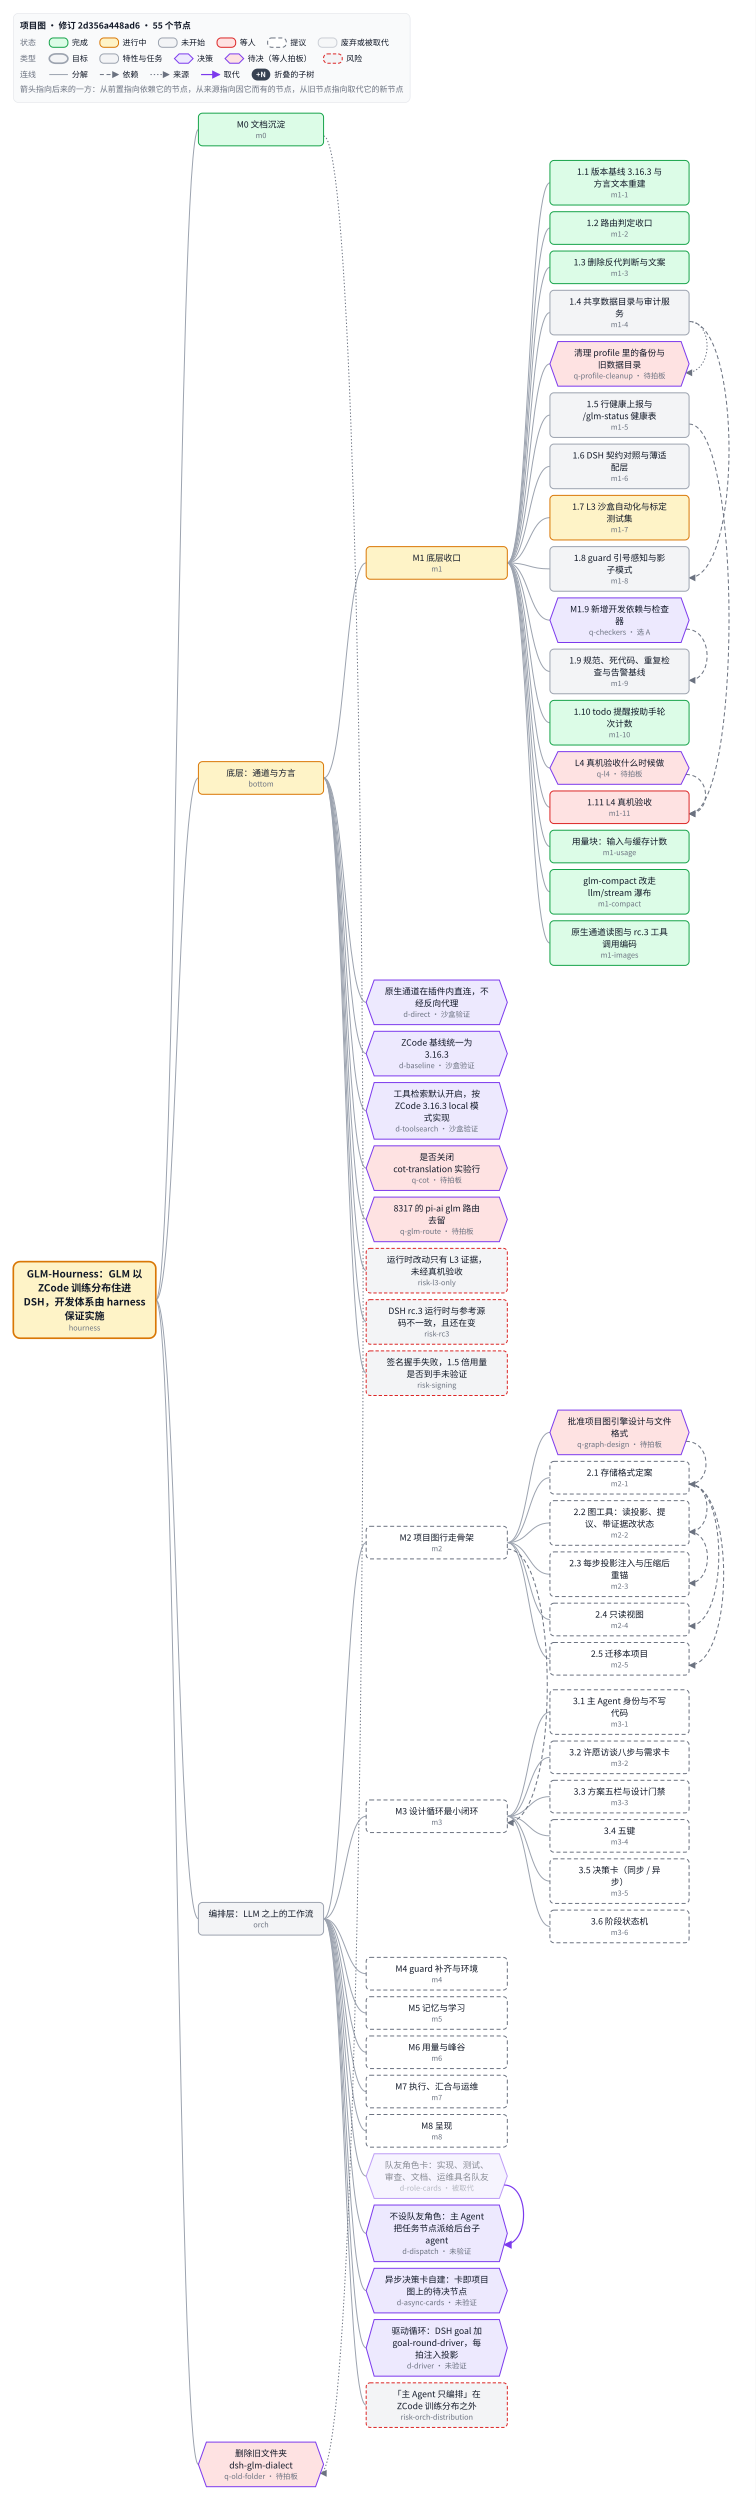
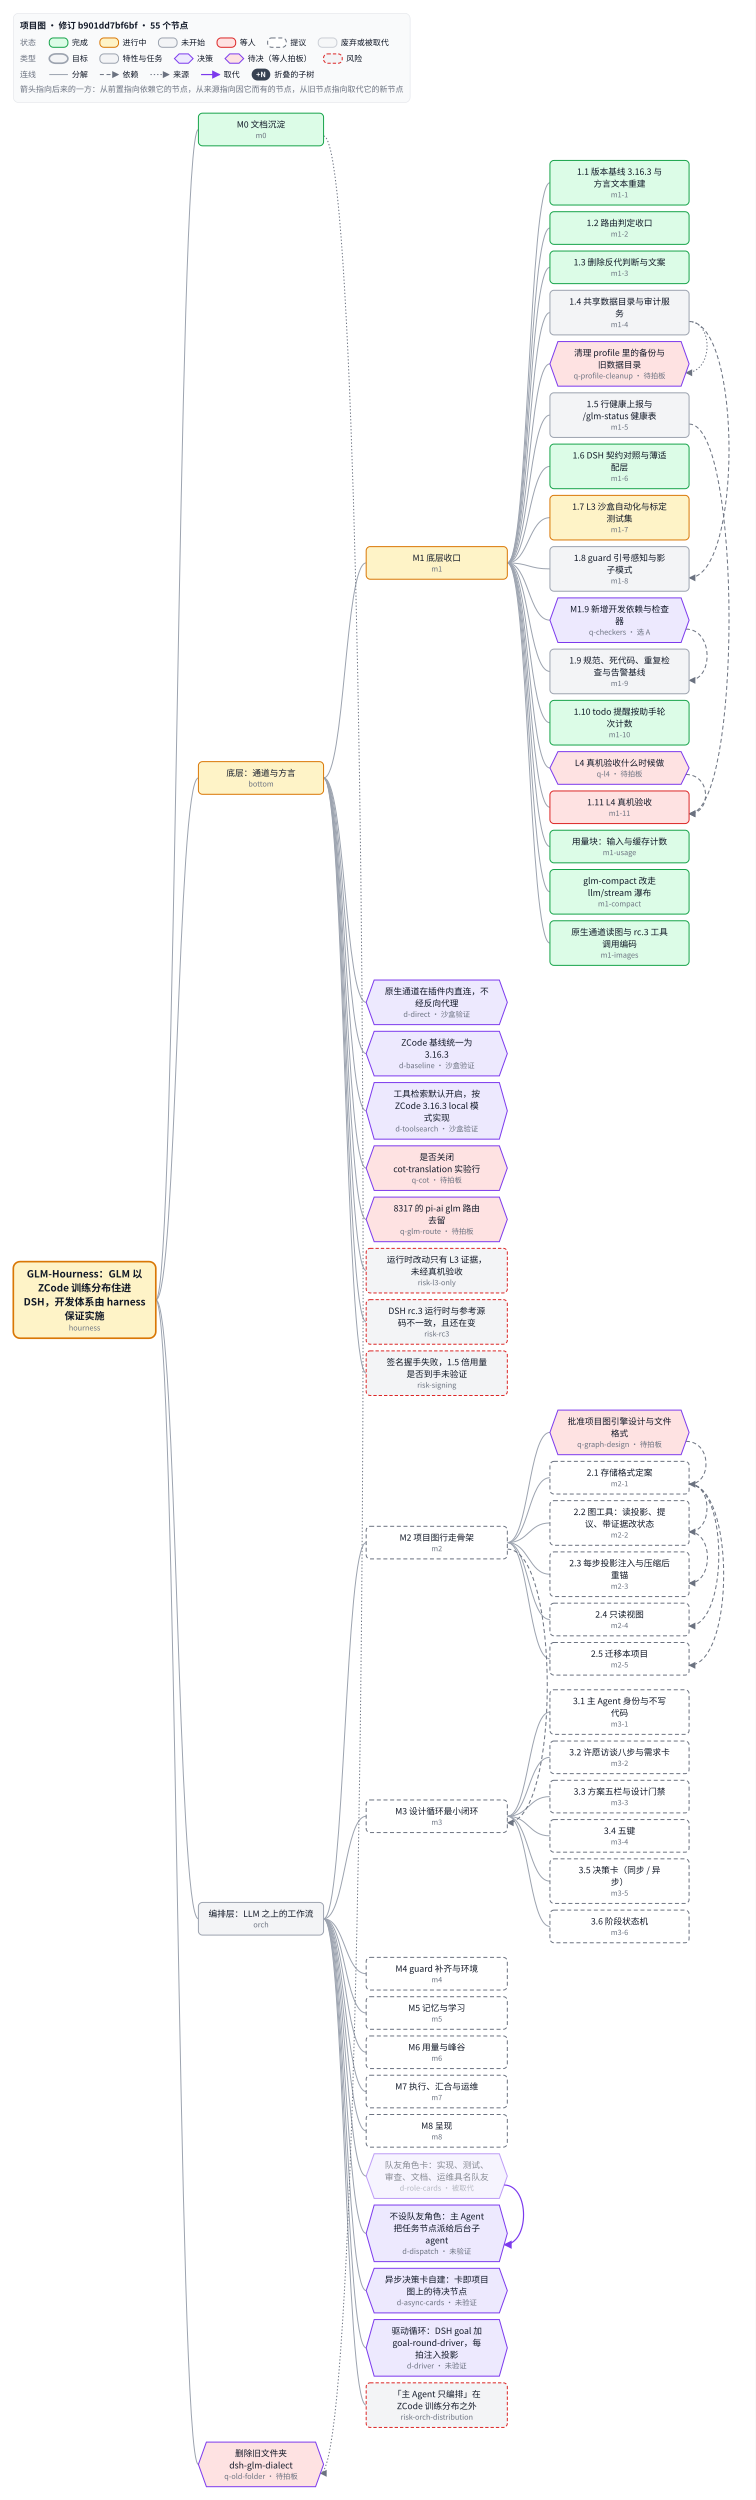
- <svg xmlns="http://www.w3.org/2000/svg" width="1135" height="3755" viewBox="0 0 1135 3755" font-family="system-ui, 'Segoe UI', 'PingFang SC', 'Microsoft YaHei', 'Noto Sans CJK SC', sans-serif" data-revision="2d356a448ad6">
+ <svg xmlns="http://www.w3.org/2000/svg" width="1135" height="3755" viewBox="0 0 1135 3755" font-family="system-ui, 'Segoe UI', 'PingFang SC', 'Microsoft YaHei', 'Noto Sans CJK SC', sans-serif" data-revision="b901dd7bf6bf">
  <defs>
    <marker id="graph-arrow" viewBox="0 0 10 10" refX="9" refY="5" markerWidth="7" markerHeight="7" orient="auto">
      <path d="M0 0L10 5L0 10z" fill="#6b7280" />
    </marker>
    <marker id="graph-arrow-purple" viewBox="0 0 10 10" refX="9" refY="5" markerWidth="7" markerHeight="7" orient="auto">
      <path d="M0 0L10 5L0 10z" fill="#7c3aed" />
    </marker>
  </defs>
  <rect width="1135" height="3755" fill="#ffffff" />
  <g data-legend="true" transform="translate(20 20)">
    <rect width="596" height="134" rx="8" fill="#f9fafb" stroke="#e5e7eb" />
-     <text x="10" y="23" font-size="13" font-weight="600" fill="#111827">项目图 · 修订 2d356a448ad6 · 55 个节点</text>
+     <text x="10" y="23" font-size="13" font-weight="600" fill="#111827">项目图 · 修订 b901dd7bf6bf · 55 个节点</text>
    <text x="10" y="48.2" font-size="12" fill="#6b7280">状态</text>
    <rect x="54" y="37" width="28" height="14" rx="6" fill="#dcfce7" stroke="#16a34a" stroke-width="1.5" />
    <text x="88" y="48.2" font-size="12" fill="#111827">完成</text>
    <rect x="130" y="37" width="28" height="14" rx="6" fill="#fef3c7" stroke="#d97706" stroke-width="1.5" />
    <text x="164" y="48.2" font-size="12" fill="#111827">进行中</text>
    <rect x="218" y="37" width="28" height="14" rx="6" fill="#f3f4f6" stroke="#9ca3af" stroke-width="1.5" />
    <text x="252" y="48.2" font-size="12" fill="#111827">未开始</text>
    <rect x="306" y="37" width="28" height="14" rx="6" fill="#fee2e2" stroke="#dc2626" stroke-width="1.5" />
    <text x="340" y="48.2" font-size="12" fill="#111827">等人</text>
    <rect x="382" y="37" width="28" height="14" rx="6" fill="#ffffff" stroke="#6b7280" stroke-width="1.5" stroke-dasharray="6 4" />
    <text x="416" y="48.2" font-size="12" fill="#111827">提议</text>
    <g opacity="0.5">
      <rect x="458" y="37" width="28" height="14" rx="6" fill="#f3f4f6" stroke="#9ca3af" stroke-width="1.5" />
    </g>
    <text x="492" y="48.2" font-size="12" fill="#111827">废弃或被取代</text>
    <text x="10" y="72.2" font-size="12" fill="#6b7280">类型</text>
    <rect x="54" y="61" width="28" height="14" rx="10" fill="#f3f4f6" stroke="#9ca3af" stroke-width="2.5" />
    <text x="88" y="72.2" font-size="12" fill="#111827">目标</text>
    <rect x="130" y="61" width="28" height="14" rx="6" fill="#f3f4f6" stroke="#9ca3af" stroke-width="1.5" />
    <text x="164" y="72.2" font-size="12" fill="#111827">特性与任务</text>
    <polygon points="249,61 263,61 270,68 263,75 249,75 242,68" fill="#ede9fe" stroke="#7c3aed" stroke-width="1.5" />
    <text x="276" y="72.2" font-size="12" fill="#111827">决策</text>
    <polygon points="325,61 339,61 346,68 339,75 325,75 318,68" fill="#fee2e2" stroke="#7c3aed" stroke-width="1.5" />
    <text x="352" y="72.2" font-size="12" fill="#111827">待决（等人拍板）</text>
    <rect x="466" y="61" width="28" height="14" rx="6" fill="#f3f4f6" stroke="#dc2626" stroke-width="1.5" stroke-dasharray="5 3" />
    <text x="500" y="72.2" font-size="12" fill="#111827">风险</text>
    <text x="10" y="96.2" font-size="12" fill="#6b7280">连线</text>
    <path d="M54 92L82 92" fill="none" stroke="#9ca3af" stroke-width="1.5" />
    <text x="88" y="96.2" font-size="12" fill="#111827">分解</text>
    <path d="M130 92L158 92" fill="none" stroke="#6b7280" stroke-width="1.5" stroke-dasharray="6 4" marker-end="url(#graph-arrow)" />
    <text x="164" y="96.2" font-size="12" fill="#111827">依赖</text>
    <path d="M206 92L234 92" fill="none" stroke="#6b7280" stroke-width="1.5" stroke-dasharray="2 3" marker-end="url(#graph-arrow)" />
    <text x="240" y="96.2" font-size="12" fill="#111827">来源</text>
    <path d="M282 92L310 92" fill="none" stroke="#7c3aed" stroke-width="1.8" marker-end="url(#graph-arrow-purple)" />
    <text x="316" y="96.2" font-size="12" fill="#111827">取代</text>
    <rect x="358" y="83" width="28" height="18" rx="9" fill="#374151" />
    <text x="372" y="95.9" text-anchor="middle" font-size="11" font-weight="600" fill="#ffffff">+N</text>
    <text x="392" y="96.2" font-size="12" fill="#111827">折叠的子树</text>
    <text x="10" y="118.2" font-size="12" fill="#6b7280">箭头指向后来的一方：从前置指向依赖它的节点，从来源指向因它而有的节点，从旧节点指向取代它的新节点</text>
  </g>
  <g data-graph="true" transform="translate(20 170)">
    <path data-edge="parent" data-node="m0" data-to="hourness" d="M214 1782.5C246 1782.5 246 24.5 278 24.5" fill="none" stroke="#9ca3af" stroke-width="1.5" />
    <path data-edge="parent" data-node="bottom" data-to="hourness" d="M214 1782.5C246 1782.5 246 998.5 278 998.5" fill="none" stroke="#9ca3af" stroke-width="1.5" />
    <path data-edge="parent" data-node="m1" data-to="bottom" d="M466 998.5C498 998.5 498 675.5 530 675.5" fill="none" stroke="#9ca3af" stroke-width="1.5" />
    <path data-edge="parent" data-node="m1-1" data-to="m1" d="M742 675.5C774 675.5 774 104.5 806 104.5" fill="none" stroke="#9ca3af" stroke-width="1.5" />
    <path data-edge="parent" data-node="m1-2" data-to="m1" d="M742 675.5C774 675.5 774 172.5 806 172.5" fill="none" stroke="#9ca3af" stroke-width="1.5" />
    <path data-edge="parent" data-node="m1-3" data-to="m1" d="M742 675.5C774 675.5 774 231.5 806 231.5" fill="none" stroke="#9ca3af" stroke-width="1.5" />
    <path data-edge="parent" data-node="m1-4" data-to="m1" d="M742 675.5C774 675.5 774 299.5 806 299.5" fill="none" stroke="#9ca3af" stroke-width="1.5" />
    <path data-edge="parent" data-node="q-profile-cleanup" data-to="m1" d="M742 675.5C774 675.5 774 376.5 806 376.5" fill="none" stroke="#9ca3af" stroke-width="1.5" />
    <path data-edge="parent" data-node="m1-5" data-to="m1" d="M742 675.5C774 675.5 774 453.5 806 453.5" fill="none" stroke="#9ca3af" stroke-width="1.5" />
    <path data-edge="parent" data-node="m1-6" data-to="m1" d="M742 675.5C774 675.5 774 530.5 806 530.5" fill="none" stroke="#9ca3af" stroke-width="1.5" />
    <path data-edge="parent" data-node="m1-7" data-to="m1" d="M742 675.5C774 675.5 774 607.5 806 607.5" fill="none" stroke="#9ca3af" stroke-width="1.5" />
    <path data-edge="parent" data-node="m1-8" data-to="m1" d="M742 675.5C774 675.5 774 684.5 806 684.5" fill="none" stroke="#9ca3af" stroke-width="1.5" />
    <path data-edge="parent" data-node="q-checkers" data-to="m1" d="M742 675.5C774 675.5 774 761.5 806 761.5" fill="none" stroke="#9ca3af" stroke-width="1.5" />
    <path data-edge="parent" data-node="m1-9" data-to="m1" d="M742 675.5C774 675.5 774 838.5 806 838.5" fill="none" stroke="#9ca3af" stroke-width="1.5" />
    <path data-edge="parent" data-node="m1-10" data-to="m1" d="M742 675.5C774 675.5 774 915.5 806 915.5" fill="none" stroke="#9ca3af" stroke-width="1.5" />
    <path data-edge="parent" data-node="q-l4" data-to="m1" d="M742 675.5C774 675.5 774 983.5 806 983.5" fill="none" stroke="#9ca3af" stroke-width="1.5" />
    <path data-edge="parent" data-node="m1-11" data-to="m1" d="M742 675.5C774 675.5 774 1042.5 806 1042.5" fill="none" stroke="#9ca3af" stroke-width="1.5" />
    <path data-edge="parent" data-node="m1-usage" data-to="m1" d="M742 675.5C774 675.5 774 1101.5 806 1101.5" fill="none" stroke="#9ca3af" stroke-width="1.5" />
    <path data-edge="parent" data-node="m1-compact" data-to="m1" d="M742 675.5C774 675.5 774 1169.5 806 1169.5" fill="none" stroke="#9ca3af" stroke-width="1.5" />
    <path data-edge="parent" data-node="m1-images" data-to="m1" d="M742 675.5C774 675.5 774 1246.5 806 1246.5" fill="none" stroke="#9ca3af" stroke-width="1.5" />
    <path data-edge="parent" data-node="d-direct" data-to="bottom" d="M466 998.5C498 998.5 498 1335.5 530 1335.5" fill="none" stroke="#9ca3af" stroke-width="1.5" />
    <path data-edge="parent" data-node="d-baseline" data-to="bottom" d="M466 998.5C498 998.5 498 1412.5 530 1412.5" fill="none" stroke="#9ca3af" stroke-width="1.5" />
    <path data-edge="parent" data-node="d-toolsearch" data-to="bottom" d="M466 998.5C498 998.5 498 1498.5 530 1498.5" fill="none" stroke="#9ca3af" stroke-width="1.5" />
    <path data-edge="parent" data-node="q-cot" data-to="bottom" d="M466 998.5C498 998.5 498 1584.5 530 1584.5" fill="none" stroke="#9ca3af" stroke-width="1.5" />
    <path data-edge="parent" data-node="q-glm-route" data-to="bottom" d="M466 998.5C498 998.5 498 1661.5 530 1661.5" fill="none" stroke="#9ca3af" stroke-width="1.5" />
    <path data-edge="parent" data-node="risk-l3-only" data-to="bottom" d="M466 998.5C498 998.5 498 1738.5 530 1738.5" fill="none" stroke="#9ca3af" stroke-width="1.5" />
    <path data-edge="parent" data-node="risk-rc3" data-to="bottom" d="M466 998.5C498 998.5 498 1815.5 530 1815.5" fill="none" stroke="#9ca3af" stroke-width="1.5" />
    <path data-edge="parent" data-node="risk-signing" data-to="bottom" d="M466 998.5C498 998.5 498 1892.5 530 1892.5" fill="none" stroke="#9ca3af" stroke-width="1.5" />
    <path data-edge="parent" data-node="orch" data-to="hourness" d="M214 1782.5C246 1782.5 246 2712 278 2712" fill="none" stroke="#9ca3af" stroke-width="1.5" />
    <path data-edge="parent" data-node="m2" data-to="orch" d="M466 2712C498 2712 498 2147 530 2147" fill="none" stroke="#9ca3af" stroke-width="1.5" />
    <path data-edge="parent" data-node="q-graph-design" data-to="m2" d="M742 2147C774 2147 774 1981.5 806 1981.5" fill="none" stroke="#9ca3af" stroke-width="1.5" />
    <path data-edge="parent" data-node="m2-1" data-to="m2" d="M742 2147C774 2147 774 2049.5 806 2049.5" fill="none" stroke="#9ca3af" stroke-width="1.5" />
    <path data-edge="parent" data-node="m2-2" data-to="m2" d="M742 2147C774 2147 774 2117.5 806 2117.5" fill="none" stroke="#9ca3af" stroke-width="1.5" />
    <path data-edge="parent" data-node="m2-3" data-to="m2" d="M742 2147C774 2147 774 2194.5 806 2194.5" fill="none" stroke="#9ca3af" stroke-width="1.5" />
    <path data-edge="parent" data-node="m2-4" data-to="m2" d="M742 2147C774 2147 774 2262.5 806 2262.5" fill="none" stroke="#9ca3af" stroke-width="1.5" />
    <path data-edge="parent" data-node="m2-5" data-to="m2" d="M742 2147C774 2147 774 2321.5 806 2321.5" fill="none" stroke="#9ca3af" stroke-width="1.5" />
    <path data-edge="parent" data-node="m3" data-to="orch" d="M466 2712C498 2712 498 2558 530 2558" fill="none" stroke="#9ca3af" stroke-width="1.5" />
    <path data-edge="parent" data-node="m3-1" data-to="m3" d="M742 2558C774 2558 774 2401.5 806 2401.5" fill="none" stroke="#9ca3af" stroke-width="1.5" />
    <path data-edge="parent" data-node="m3-2" data-to="m3" d="M742 2558C774 2558 774 2469.5 806 2469.5" fill="none" stroke="#9ca3af" stroke-width="1.5" />
    <path data-edge="parent" data-node="m3-3" data-to="m3" d="M742 2558C774 2558 774 2528.5 806 2528.5" fill="none" stroke="#9ca3af" stroke-width="1.5" />
    <path data-edge="parent" data-node="m3-4" data-to="m3" d="M742 2558C774 2558 774 2587.5 806 2587.5" fill="none" stroke="#9ca3af" stroke-width="1.5" />
    <path data-edge="parent" data-node="m3-5" data-to="m3" d="M742 2558C774 2558 774 2655.5 806 2655.5" fill="none" stroke="#9ca3af" stroke-width="1.5" />
    <path data-edge="parent" data-node="m3-6" data-to="m3" d="M742 2558C774 2558 774 2723.5 806 2723.5" fill="none" stroke="#9ca3af" stroke-width="1.5" />
    <path data-edge="parent" data-node="m4" data-to="orch" d="M466 2712C498 2712 498 2794.5 530 2794.5" fill="none" stroke="#9ca3af" stroke-width="1.5" />
    <path data-edge="parent" data-node="m5" data-to="orch" d="M466 2712C498 2712 498 2853.5 530 2853.5" fill="none" stroke="#9ca3af" stroke-width="1.5" />
    <path data-edge="parent" data-node="m6" data-to="orch" d="M466 2712C498 2712 498 2912.5 530 2912.5" fill="none" stroke="#9ca3af" stroke-width="1.5" />
    <path data-edge="parent" data-node="m7" data-to="orch" d="M466 2712C498 2712 498 2971.5 530 2971.5" fill="none" stroke="#9ca3af" stroke-width="1.5" />
    <path data-edge="parent" data-node="m8" data-to="orch" d="M466 2712C498 2712 498 3030.5 530 3030.5" fill="none" stroke="#9ca3af" stroke-width="1.5" />
    <path data-edge="parent" data-node="d-role-cards" data-to="orch" d="M466 2712C498 2712 498 3098.5 530 3098.5" fill="none" stroke="#9ca3af" stroke-width="1.5" />
    <path data-edge="parent" data-node="d-dispatch" data-to="orch" d="M466 2712C498 2712 498 3184.5 530 3184.5" fill="none" stroke="#9ca3af" stroke-width="1.5" />
    <path data-edge="parent" data-node="d-async-cards" data-to="orch" d="M466 2712C498 2712 498 3270.5 530 3270.5" fill="none" stroke="#9ca3af" stroke-width="1.5" />
    <path data-edge="parent" data-node="d-driver" data-to="orch" d="M466 2712C498 2712 498 3356.5 530 3356.5" fill="none" stroke="#9ca3af" stroke-width="1.5" />
    <path data-edge="parent" data-node="risk-orch-distribution" data-to="orch" d="M466 2712C498 2712 498 3442.5 530 3442.5" fill="none" stroke="#9ca3af" stroke-width="1.5" />
    <path data-edge="parent" data-node="q-old-folder" data-to="hourness" d="M214 1782.5C246 1782.5 246 3531.5 278 3531.5" fill="none" stroke="#9ca3af" stroke-width="1.5" />
    <path data-edge="depends" data-node="m1-11" data-to="m1-5" d="M1015 466.9C1095 466.9 1095 1052.3 1015 1052.3" fill="none" stroke="#6b7280" stroke-width="1.5" stroke-dasharray="6 4" marker-end="url(#graph-arrow)" />
    <path data-edge="depends" data-node="m1-11" data-to="q-l4" d="M1010.2 993.3C1048.8 993.3 1048.8 1052.3 1015 1052.3" fill="none" stroke="#6b7280" stroke-width="1.5" stroke-dasharray="6 4" marker-end="url(#graph-arrow)" />
    <path data-edge="depends" data-node="m1-8" data-to="m1-4" d="M1015 312.9C1095 312.9 1095 697.9 1015 697.9" fill="none" stroke="#6b7280" stroke-width="1.5" stroke-dasharray="6 4" marker-end="url(#graph-arrow)" />
    <path data-edge="depends" data-node="m1-9" data-to="q-checkers" d="M1010.2 774.9C1051.8 774.9 1051.8 851.9 1015 851.9" fill="none" stroke="#6b7280" stroke-width="1.5" stroke-dasharray="6 4" marker-end="url(#graph-arrow)" />
    <path data-edge="depends" data-node="m2-1" data-to="q-graph-design" d="M1010.2 1994.9C1049.7 1994.9 1049.7 2059.3 1015 2059.3" fill="none" stroke="#6b7280" stroke-width="1.5" stroke-dasharray="6 4" marker-end="url(#graph-arrow)" />
    <path data-edge="depends" data-node="m2-2" data-to="m2-1" d="M1015 2059.3C1050.9 2059.3 1050.9 2130.9 1015 2130.9" fill="none" stroke="#6b7280" stroke-width="1.5" stroke-dasharray="6 4" marker-end="url(#graph-arrow)" />
    <path data-edge="depends" data-node="m2-3" data-to="m2-2" d="M1015 2130.9C1051.8 2130.9 1051.8 2207.9 1015 2207.9" fill="none" stroke="#6b7280" stroke-width="1.5" stroke-dasharray="6 4" marker-end="url(#graph-arrow)" />
    <path data-edge="depends" data-node="m2-4" data-to="m2-1" d="M1015 2059.3C1074.5 2059.3 1074.5 2272.3 1015 2272.3" fill="none" stroke="#6b7280" stroke-width="1.5" stroke-dasharray="6 4" marker-end="url(#graph-arrow)" />
    <path data-edge="depends" data-node="m2-5" data-to="m2-1" d="M1015 2059.3C1084.3 2059.3 1084.3 2331.3 1015 2331.3" fill="none" stroke="#6b7280" stroke-width="1.5" stroke-dasharray="6 4" marker-end="url(#graph-arrow)" />
    <path data-edge="depends" data-node="m3" data-to="m2" d="M742 2156.8C822 2156.8 822 2567.8 742 2567.8" fill="none" stroke="#6b7280" stroke-width="1.5" stroke-dasharray="6 4" marker-end="url(#graph-arrow)" />
    <path data-edge="source" data-node="q-old-folder" data-to="m0" d="M466 34.3C546 34.3 546 3544.9 461.2 3544.9" fill="none" stroke="#6b7280" stroke-width="1.5" stroke-dasharray="2 3" marker-end="url(#graph-arrow)" />
    <path data-edge="source" data-node="q-profile-cleanup" data-to="m1-4" d="M1015 312.9C1051.8 312.9 1051.8 389.9 1010.2 389.9" fill="none" stroke="#6b7280" stroke-width="1.5" stroke-dasharray="2 3" marker-end="url(#graph-arrow)" />
    <path data-edge="supersedes" data-node="d-dispatch" data-to="d-role-cards" d="M737.2 3111.9C776.1 3111.9 776.1 3201.5 737.2 3201.5" fill="none" stroke="#7c3aed" stroke-width="1.8" marker-end="url(#graph-arrow-purple)" />
    <g data-id="hourness" data-type="goal" data-status="doing" data-tone="doing">
      <rect x="0" y="1725" width="214" height="115" rx="10" fill="#fef3c7" stroke="#d97706" stroke-width="2.5" />
      <text x="107" y="1748.8" text-anchor="middle" font-size="15" font-weight="600" fill="#111827">GLM-Hourness：GLM 以</text>
      <text x="107" y="1769.8" text-anchor="middle" font-size="15" font-weight="600" fill="#111827">ZCode 训练分布住进</text>
      <text x="107" y="1790.8" text-anchor="middle" font-size="15" font-weight="600" fill="#111827">DSH，开发体系由 harness</text>
      <text x="107" y="1811.8" text-anchor="middle" font-size="15" font-weight="600" fill="#111827">保证实施</text>
      <text x="107" y="1828.4" text-anchor="middle" font-size="11" fill="#6b7280">hourness</text>
    </g>
    <g data-id="m0" data-type="feature" data-status="done" data-tone="done">
      <rect x="278" y="0" width="188" height="49" rx="6" fill="#dcfce7" stroke="#16a34a" stroke-width="1.5" />
      <text x="372" y="21.6" text-anchor="middle" font-size="13" fill="#111827">M0 文档沉淀</text>
      <text x="372" y="37.4" text-anchor="middle" font-size="11" fill="#6b7280">m0</text>
    </g>
    <g data-id="bottom" data-type="feature" data-status="doing" data-tone="doing">
      <rect x="278" y="974" width="188" height="49" rx="6" fill="#fef3c7" stroke="#d97706" stroke-width="1.5" />
      <text x="372" y="995.6" text-anchor="middle" font-size="13" fill="#111827">底层：通道与方言</text>
      <text x="372" y="1011.4" text-anchor="middle" font-size="11" fill="#6b7280">bottom</text>
    </g>
    <g data-id="m1" data-type="feature" data-status="doing" data-tone="doing">
      <rect x="530" y="651" width="212" height="49" rx="6" fill="#fef3c7" stroke="#d97706" stroke-width="1.5" />
      <text x="636" y="672.6" text-anchor="middle" font-size="13" fill="#111827">M1 底层收口</text>
      <text x="636" y="688.4" text-anchor="middle" font-size="11" fill="#6b7280">m1</text>
    </g>
    <g data-id="m1-1" data-type="task" data-status="done" data-tone="done">
      <rect x="806" y="71" width="209" height="67" rx="6" fill="#dcfce7" stroke="#16a34a" stroke-width="1.5" />
      <text x="910.5" y="92.6" text-anchor="middle" font-size="13" fill="#111827">1.1 版本基线 3.16.3 与</text>
      <text x="910.5" y="110.6" text-anchor="middle" font-size="13" fill="#111827">方言文本重建</text>
      <text x="910.5" y="126.4" text-anchor="middle" font-size="11" fill="#6b7280">m1-1</text>
    </g>
    <g data-id="m1-2" data-type="task" data-status="done" data-tone="done">
      <rect x="806" y="148" width="209" height="49" rx="6" fill="#dcfce7" stroke="#16a34a" stroke-width="1.5" />
      <text x="910.5" y="169.6" text-anchor="middle" font-size="13" fill="#111827">1.2 路由判定收口</text>
      <text x="910.5" y="185.4" text-anchor="middle" font-size="11" fill="#6b7280">m1-2</text>
    </g>
    <g data-id="m1-3" data-type="task" data-status="done" data-tone="done">
      <rect x="806" y="207" width="209" height="49" rx="6" fill="#dcfce7" stroke="#16a34a" stroke-width="1.5" />
      <text x="910.5" y="228.6" text-anchor="middle" font-size="13" fill="#111827">1.3 删除反代判断与文案</text>
      <text x="910.5" y="244.4" text-anchor="middle" font-size="11" fill="#6b7280">m1-3</text>
    </g>
    <g data-id="m1-4" data-type="task" data-status="approved" data-tone="todo">
      <rect x="806" y="266" width="209" height="67" rx="6" fill="#f3f4f6" stroke="#9ca3af" stroke-width="1.5" />
      <text x="910.5" y="287.6" text-anchor="middle" font-size="13" fill="#111827">1.4 共享数据目录与审计服</text>
      <text x="910.5" y="305.6" text-anchor="middle" font-size="13" fill="#111827">务</text>
      <text x="910.5" y="321.4" text-anchor="middle" font-size="11" fill="#6b7280">m1-4</text>
    </g>
    <g data-id="q-profile-cleanup" data-type="question" data-status="approved" data-tone="waiting">
      <polygon points="818,343 1003,343 1015,376.5 1003,410 818,410 806,376.5" fill="#fee2e2" stroke="#7c3aed" stroke-width="1.5" />
      <text x="910.5" y="364.6" text-anchor="middle" font-size="13" fill="#111827">清理 profile 里的备份与</text>
      <text x="910.5" y="382.6" text-anchor="middle" font-size="13" fill="#111827">旧数据目录</text>
      <text x="910.5" y="398.4" text-anchor="middle" font-size="11" fill="#6b7280">q-profile-cleanup · 待拍板</text>
    </g>
    <g data-id="m1-5" data-type="task" data-status="approved" data-tone="todo">
      <rect x="806" y="420" width="209" height="67" rx="6" fill="#f3f4f6" stroke="#9ca3af" stroke-width="1.5" />
      <text x="910.5" y="441.6" text-anchor="middle" font-size="13" fill="#111827">1.5 行健康上报与</text>
      <text x="910.5" y="459.6" text-anchor="middle" font-size="13" fill="#111827">/glm-status 健康表</text>
      <text x="910.5" y="475.4" text-anchor="middle" font-size="11" fill="#6b7280">m1-5</text>
    </g>
-     <g data-id="m1-6" data-type="task" data-status="approved" data-tone="todo">
-       <rect x="806" y="497" width="209" height="67" rx="6" fill="#f3f4f6" stroke="#9ca3af" stroke-width="1.5" />
+     <g data-id="m1-6" data-type="task" data-status="done" data-tone="done">
+       <rect x="806" y="497" width="209" height="67" rx="6" fill="#dcfce7" stroke="#16a34a" stroke-width="1.5" />
      <text x="910.5" y="518.6" text-anchor="middle" font-size="13" fill="#111827">1.6 DSH 契约对照与薄适</text>
      <text x="910.5" y="536.6" text-anchor="middle" font-size="13" fill="#111827">配层</text>
      <text x="910.5" y="552.4" text-anchor="middle" font-size="11" fill="#6b7280">m1-6</text>
    </g>
    <g data-id="m1-7" data-type="task" data-status="doing" data-tone="doing">
      <rect x="806" y="574" width="209" height="67" rx="6" fill="#fef3c7" stroke="#d97706" stroke-width="1.5" />
      <text x="910.5" y="595.6" text-anchor="middle" font-size="13" fill="#111827">1.7 L3 沙盒自动化与标定</text>
      <text x="910.5" y="613.6" text-anchor="middle" font-size="13" fill="#111827">测试集</text>
      <text x="910.5" y="629.4" text-anchor="middle" font-size="11" fill="#6b7280">m1-7</text>
    </g>
    <g data-id="m1-8" data-type="task" data-status="approved" data-tone="todo">
      <rect x="806" y="651" width="209" height="67" rx="6" fill="#f3f4f6" stroke="#9ca3af" stroke-width="1.5" />
      <text x="910.5" y="672.6" text-anchor="middle" font-size="13" fill="#111827">1.8 guard 引号感知与影</text>
      <text x="910.5" y="690.6" text-anchor="middle" font-size="13" fill="#111827">子模式</text>
      <text x="910.5" y="706.4" text-anchor="middle" font-size="11" fill="#6b7280">m1-8</text>
    </g>
    <g data-id="q-checkers" data-type="question" data-status="done" data-tone="done">
      <polygon points="818,728 1003,728 1015,761.5 1003,795 818,795 806,761.5" fill="#ede9fe" stroke="#7c3aed" stroke-width="1.5" />
      <text x="910.5" y="749.6" text-anchor="middle" font-size="13" fill="#111827">M1.9 新增开发依赖与检查</text>
      <text x="910.5" y="767.6" text-anchor="middle" font-size="13" fill="#111827">器</text>
      <text x="910.5" y="783.4" text-anchor="middle" font-size="11" fill="#6b7280">q-checkers · 选 A</text>
    </g>
    <g data-id="m1-9" data-type="task" data-status="approved" data-tone="todo">
      <rect x="806" y="805" width="209" height="67" rx="6" fill="#f3f4f6" stroke="#9ca3af" stroke-width="1.5" />
      <text x="910.5" y="826.6" text-anchor="middle" font-size="13" fill="#111827">1.9 规范、死代码、重复检</text>
      <text x="910.5" y="844.6" text-anchor="middle" font-size="13" fill="#111827">查与告警基线</text>
      <text x="910.5" y="860.4" text-anchor="middle" font-size="11" fill="#6b7280">m1-9</text>
    </g>
    <g data-id="m1-10" data-type="task" data-status="done" data-tone="done">
      <rect x="806" y="882" width="209" height="67" rx="6" fill="#dcfce7" stroke="#16a34a" stroke-width="1.5" />
      <text x="910.5" y="903.6" text-anchor="middle" font-size="13" fill="#111827">1.10 todo 提醒按助手轮</text>
      <text x="910.5" y="921.6" text-anchor="middle" font-size="13" fill="#111827">次计数</text>
      <text x="910.5" y="937.4" text-anchor="middle" font-size="11" fill="#6b7280">m1-10</text>
    </g>
    <g data-id="q-l4" data-type="question" data-status="approved" data-tone="waiting">
      <polygon points="818,959 1003,959 1015,983.5 1003,1008 818,1008 806,983.5" fill="#fee2e2" stroke="#7c3aed" stroke-width="1.5" />
      <text x="910.5" y="980.6" text-anchor="middle" font-size="13" fill="#111827">L4 真机验收什么时候做</text>
      <text x="910.5" y="996.4" text-anchor="middle" font-size="11" fill="#6b7280">q-l4 · 待拍板</text>
    </g>
    <g data-id="m1-11" data-type="task" data-status="approved" data-tone="waiting">
      <rect x="806" y="1018" width="209" height="49" rx="6" fill="#fee2e2" stroke="#dc2626" stroke-width="1.5" />
      <text x="910.5" y="1039.6" text-anchor="middle" font-size="13" fill="#111827">1.11 L4 真机验收</text>
      <text x="910.5" y="1055.4" text-anchor="middle" font-size="11" fill="#6b7280">m1-11</text>
    </g>
    <g data-id="m1-usage" data-type="task" data-status="done" data-tone="done">
      <rect x="806" y="1077" width="209" height="49" rx="6" fill="#dcfce7" stroke="#16a34a" stroke-width="1.5" />
      <text x="910.5" y="1098.6" text-anchor="middle" font-size="13" fill="#111827">用量块：输入与缓存计数</text>
      <text x="910.5" y="1114.4" text-anchor="middle" font-size="11" fill="#6b7280">m1-usage</text>
    </g>
    <g data-id="m1-compact" data-type="task" data-status="done" data-tone="done">
      <rect x="806" y="1136" width="209" height="67" rx="6" fill="#dcfce7" stroke="#16a34a" stroke-width="1.5" />
      <text x="910.5" y="1157.6" text-anchor="middle" font-size="13" fill="#111827">glm-compact 改走</text>
      <text x="910.5" y="1175.6" text-anchor="middle" font-size="13" fill="#111827">llm/stream 瀑布</text>
      <text x="910.5" y="1191.4" text-anchor="middle" font-size="11" fill="#6b7280">m1-compact</text>
    </g>
    <g data-id="m1-images" data-type="task" data-status="done" data-tone="done">
      <rect x="806" y="1213" width="209" height="67" rx="6" fill="#dcfce7" stroke="#16a34a" stroke-width="1.5" />
      <text x="910.5" y="1234.6" text-anchor="middle" font-size="13" fill="#111827">原生通道读图与 rc.3 工具</text>
      <text x="910.5" y="1252.6" text-anchor="middle" font-size="13" fill="#111827">调用编码</text>
      <text x="910.5" y="1268.4" text-anchor="middle" font-size="11" fill="#6b7280">m1-images</text>
    </g>
    <g data-id="d-direct" data-type="decision" data-status="approved" data-tone="todo">
      <polygon points="542,1302 730,1302 742,1335.5 730,1369 542,1369 530,1335.5" fill="#ede9fe" stroke="#7c3aed" stroke-width="1.5" />
      <text x="636" y="1323.6" text-anchor="middle" font-size="13" fill="#111827">原生通道在插件内直连，不</text>
      <text x="636" y="1341.6" text-anchor="middle" font-size="13" fill="#111827">经反向代理</text>
      <text x="636" y="1357.4" text-anchor="middle" font-size="11" fill="#6b7280">d-direct · 沙盒验证</text>
    </g>
    <g data-id="d-baseline" data-type="decision" data-status="approved" data-tone="todo">
      <polygon points="542,1379 730,1379 742,1412.5 730,1446 542,1446 530,1412.5" fill="#ede9fe" stroke="#7c3aed" stroke-width="1.5" />
      <text x="636" y="1400.6" text-anchor="middle" font-size="13" fill="#111827">ZCode 基线统一为</text>
      <text x="636" y="1418.6" text-anchor="middle" font-size="13" fill="#111827">3.16.3</text>
      <text x="636" y="1434.4" text-anchor="middle" font-size="11" fill="#6b7280">d-baseline · 沙盒验证</text>
    </g>
    <g data-id="d-toolsearch" data-type="decision" data-status="approved" data-tone="todo">
      <polygon points="542,1456 730,1456 742,1498.5 730,1541 542,1541 530,1498.5" fill="#ede9fe" stroke="#7c3aed" stroke-width="1.5" />
      <text x="636" y="1477.6" text-anchor="middle" font-size="13" fill="#111827">工具检索默认开启，按</text>
      <text x="636" y="1495.6" text-anchor="middle" font-size="13" fill="#111827">ZCode 3.16.3 local 模</text>
      <text x="636" y="1513.6" text-anchor="middle" font-size="13" fill="#111827">式实现</text>
      <text x="636" y="1529.4" text-anchor="middle" font-size="11" fill="#6b7280">d-toolsearch · 沙盒验证</text>
    </g>
    <g data-id="q-cot" data-type="question" data-status="approved" data-tone="waiting">
      <polygon points="542,1551 730,1551 742,1584.5 730,1618 542,1618 530,1584.5" fill="#fee2e2" stroke="#7c3aed" stroke-width="1.5" />
      <text x="636" y="1572.6" text-anchor="middle" font-size="13" fill="#111827">是否关闭</text>
      <text x="636" y="1590.6" text-anchor="middle" font-size="13" fill="#111827">cot-translation 实验行</text>
      <text x="636" y="1606.4" text-anchor="middle" font-size="11" fill="#6b7280">q-cot · 待拍板</text>
    </g>
    <g data-id="q-glm-route" data-type="question" data-status="approved" data-tone="waiting">
      <polygon points="542,1628 730,1628 742,1661.5 730,1695 542,1695 530,1661.5" fill="#fee2e2" stroke="#7c3aed" stroke-width="1.5" />
      <text x="636" y="1649.6" text-anchor="middle" font-size="13" fill="#111827">8317 的 pi-ai glm 路由</text>
      <text x="636" y="1667.6" text-anchor="middle" font-size="13" fill="#111827">去留</text>
      <text x="636" y="1683.4" text-anchor="middle" font-size="11" fill="#6b7280">q-glm-route · 待拍板</text>
    </g>
    <g data-id="risk-l3-only" data-type="risk" data-status="approved" data-tone="todo">
      <rect x="530" y="1705" width="212" height="67" rx="6" fill="#f3f4f6" stroke="#dc2626" stroke-width="1.5" stroke-dasharray="5 3" />
      <text x="636" y="1726.6" text-anchor="middle" font-size="13" fill="#111827">运行时改动只有 L3 证据，</text>
      <text x="636" y="1744.6" text-anchor="middle" font-size="13" fill="#111827">未经真机验收</text>
      <text x="636" y="1760.4" text-anchor="middle" font-size="11" fill="#6b7280">risk-l3-only</text>
    </g>
    <g data-id="risk-rc3" data-type="risk" data-status="approved" data-tone="todo">
      <rect x="530" y="1782" width="212" height="67" rx="6" fill="#f3f4f6" stroke="#dc2626" stroke-width="1.5" stroke-dasharray="5 3" />
      <text x="636" y="1803.6" text-anchor="middle" font-size="13" fill="#111827">DSH rc.3 运行时与参考源</text>
      <text x="636" y="1821.6" text-anchor="middle" font-size="13" fill="#111827">码不一致，且还在变</text>
      <text x="636" y="1837.4" text-anchor="middle" font-size="11" fill="#6b7280">risk-rc3</text>
    </g>
    <g data-id="risk-signing" data-type="risk" data-status="approved" data-tone="todo">
      <rect x="530" y="1859" width="212" height="67" rx="6" fill="#f3f4f6" stroke="#dc2626" stroke-width="1.5" stroke-dasharray="5 3" />
      <text x="636" y="1880.6" text-anchor="middle" font-size="13" fill="#111827">签名握手失败，1.5 倍用量</text>
      <text x="636" y="1898.6" text-anchor="middle" font-size="13" fill="#111827">是否到手未验证</text>
      <text x="636" y="1914.4" text-anchor="middle" font-size="11" fill="#6b7280">risk-signing</text>
    </g>
    <g data-id="orch" data-type="feature" data-status="approved" data-tone="todo">
      <rect x="278" y="2687.5" width="188" height="49" rx="6" fill="#f3f4f6" stroke="#9ca3af" stroke-width="1.5" />
      <text x="372" y="2709.1" text-anchor="middle" font-size="13" fill="#111827">编排层：LLM 之上的工作流</text>
      <text x="372" y="2724.9" text-anchor="middle" font-size="11" fill="#6b7280">orch</text>
    </g>
    <g data-id="m2" data-type="feature" data-status="proposed" data-tone="proposed">
      <rect x="530" y="2122.5" width="212" height="49" rx="6" fill="#ffffff" stroke="#6b7280" stroke-width="1.5" stroke-dasharray="6 4" />
      <text x="636" y="2144.1" text-anchor="middle" font-size="13" fill="#111827">M2 项目图行走骨架</text>
      <text x="636" y="2159.9" text-anchor="middle" font-size="11" fill="#6b7280">m2</text>
    </g>
    <g data-id="q-graph-design" data-type="question" data-status="approved" data-tone="waiting">
      <polygon points="818,1948 1003,1948 1015,1981.5 1003,2015 818,2015 806,1981.5" fill="#fee2e2" stroke="#7c3aed" stroke-width="1.5" />
      <text x="910.5" y="1969.6" text-anchor="middle" font-size="13" fill="#111827">批准项目图引擎设计与文件</text>
      <text x="910.5" y="1987.6" text-anchor="middle" font-size="13" fill="#111827">格式</text>
      <text x="910.5" y="2003.4" text-anchor="middle" font-size="11" fill="#6b7280">q-graph-design · 待拍板</text>
    </g>
    <g data-id="m2-1" data-type="task" data-status="proposed" data-tone="proposed">
      <rect x="806" y="2025" width="209" height="49" rx="6" fill="#ffffff" stroke="#6b7280" stroke-width="1.5" stroke-dasharray="6 4" />
      <text x="910.5" y="2046.6" text-anchor="middle" font-size="13" fill="#111827">2.1 存储格式定案</text>
      <text x="910.5" y="2062.4" text-anchor="middle" font-size="11" fill="#6b7280">m2-1</text>
    </g>
    <g data-id="m2-2" data-type="task" data-status="proposed" data-tone="proposed">
      <rect x="806" y="2084" width="209" height="67" rx="6" fill="#ffffff" stroke="#6b7280" stroke-width="1.5" stroke-dasharray="6 4" />
      <text x="910.5" y="2105.6" text-anchor="middle" font-size="13" fill="#111827">2.2 图工具：读投影、提</text>
      <text x="910.5" y="2123.6" text-anchor="middle" font-size="13" fill="#111827">议、带证据改状态</text>
      <text x="910.5" y="2139.4" text-anchor="middle" font-size="11" fill="#6b7280">m2-2</text>
    </g>
    <g data-id="m2-3" data-type="task" data-status="proposed" data-tone="proposed">
      <rect x="806" y="2161" width="209" height="67" rx="6" fill="#ffffff" stroke="#6b7280" stroke-width="1.5" stroke-dasharray="6 4" />
      <text x="910.5" y="2182.6" text-anchor="middle" font-size="13" fill="#111827">2.3 每步投影注入与压缩后</text>
      <text x="910.5" y="2200.6" text-anchor="middle" font-size="13" fill="#111827">重锚</text>
      <text x="910.5" y="2216.4" text-anchor="middle" font-size="11" fill="#6b7280">m2-3</text>
    </g>
    <g data-id="m2-4" data-type="task" data-status="proposed" data-tone="proposed">
      <rect x="806" y="2238" width="209" height="49" rx="6" fill="#ffffff" stroke="#6b7280" stroke-width="1.5" stroke-dasharray="6 4" />
      <text x="910.5" y="2259.6" text-anchor="middle" font-size="13" fill="#111827">2.4 只读视图</text>
      <text x="910.5" y="2275.4" text-anchor="middle" font-size="11" fill="#6b7280">m2-4</text>
    </g>
    <g data-id="m2-5" data-type="task" data-status="proposed" data-tone="proposed">
      <rect x="806" y="2297" width="209" height="49" rx="6" fill="#ffffff" stroke="#6b7280" stroke-width="1.5" stroke-dasharray="6 4" />
      <text x="910.5" y="2318.6" text-anchor="middle" font-size="13" fill="#111827">2.5 迁移本项目</text>
      <text x="910.5" y="2334.4" text-anchor="middle" font-size="11" fill="#6b7280">m2-5</text>
    </g>
    <g data-id="m3" data-type="feature" data-status="proposed" data-tone="proposed">
      <rect x="530" y="2533.5" width="212" height="49" rx="6" fill="#ffffff" stroke="#6b7280" stroke-width="1.5" stroke-dasharray="6 4" />
      <text x="636" y="2555.1" text-anchor="middle" font-size="13" fill="#111827">M3 设计循环最小闭环</text>
      <text x="636" y="2570.9" text-anchor="middle" font-size="11" fill="#6b7280">m3</text>
    </g>
    <g data-id="m3-1" data-type="task" data-status="proposed" data-tone="proposed">
      <rect x="806" y="2368" width="209" height="67" rx="6" fill="#ffffff" stroke="#6b7280" stroke-width="1.5" stroke-dasharray="6 4" />
      <text x="910.5" y="2389.6" text-anchor="middle" font-size="13" fill="#111827">3.1 主 Agent 身份与不写</text>
      <text x="910.5" y="2407.6" text-anchor="middle" font-size="13" fill="#111827">代码</text>
      <text x="910.5" y="2423.4" text-anchor="middle" font-size="11" fill="#6b7280">m3-1</text>
    </g>
    <g data-id="m3-2" data-type="task" data-status="proposed" data-tone="proposed">
      <rect x="806" y="2445" width="209" height="49" rx="6" fill="#ffffff" stroke="#6b7280" stroke-width="1.5" stroke-dasharray="6 4" />
      <text x="910.5" y="2466.6" text-anchor="middle" font-size="13" fill="#111827">3.2 许愿访谈八步与需求卡</text>
      <text x="910.5" y="2482.4" text-anchor="middle" font-size="11" fill="#6b7280">m3-2</text>
    </g>
    <g data-id="m3-3" data-type="task" data-status="proposed" data-tone="proposed">
      <rect x="806" y="2504" width="209" height="49" rx="6" fill="#ffffff" stroke="#6b7280" stroke-width="1.5" stroke-dasharray="6 4" />
      <text x="910.5" y="2525.6" text-anchor="middle" font-size="13" fill="#111827">3.3 方案五栏与设计门禁</text>
      <text x="910.5" y="2541.4" text-anchor="middle" font-size="11" fill="#6b7280">m3-3</text>
    </g>
    <g data-id="m3-4" data-type="task" data-status="proposed" data-tone="proposed">
      <rect x="806" y="2563" width="209" height="49" rx="6" fill="#ffffff" stroke="#6b7280" stroke-width="1.5" stroke-dasharray="6 4" />
      <text x="910.5" y="2584.6" text-anchor="middle" font-size="13" fill="#111827">3.4 五键</text>
      <text x="910.5" y="2600.4" text-anchor="middle" font-size="11" fill="#6b7280">m3-4</text>
    </g>
    <g data-id="m3-5" data-type="task" data-status="proposed" data-tone="proposed">
      <rect x="806" y="2622" width="209" height="67" rx="6" fill="#ffffff" stroke="#6b7280" stroke-width="1.5" stroke-dasharray="6 4" />
      <text x="910.5" y="2643.6" text-anchor="middle" font-size="13" fill="#111827">3.5 决策卡（同步 / 异</text>
      <text x="910.5" y="2661.6" text-anchor="middle" font-size="13" fill="#111827">步）</text>
      <text x="910.5" y="2677.4" text-anchor="middle" font-size="11" fill="#6b7280">m3-5</text>
    </g>
    <g data-id="m3-6" data-type="task" data-status="proposed" data-tone="proposed">
      <rect x="806" y="2699" width="209" height="49" rx="6" fill="#ffffff" stroke="#6b7280" stroke-width="1.5" stroke-dasharray="6 4" />
      <text x="910.5" y="2720.6" text-anchor="middle" font-size="13" fill="#111827">3.6 阶段状态机</text>
      <text x="910.5" y="2736.4" text-anchor="middle" font-size="11" fill="#6b7280">m3-6</text>
    </g>
    <g data-id="m4" data-type="feature" data-status="proposed" data-tone="proposed">
      <rect x="530" y="2770" width="212" height="49" rx="6" fill="#ffffff" stroke="#6b7280" stroke-width="1.5" stroke-dasharray="6 4" />
      <text x="636" y="2791.6" text-anchor="middle" font-size="13" fill="#111827">M4 guard 补齐与环境</text>
      <text x="636" y="2807.4" text-anchor="middle" font-size="11" fill="#6b7280">m4</text>
    </g>
    <g data-id="m5" data-type="feature" data-status="proposed" data-tone="proposed">
      <rect x="530" y="2829" width="212" height="49" rx="6" fill="#ffffff" stroke="#6b7280" stroke-width="1.5" stroke-dasharray="6 4" />
      <text x="636" y="2850.6" text-anchor="middle" font-size="13" fill="#111827">M5 记忆与学习</text>
      <text x="636" y="2866.4" text-anchor="middle" font-size="11" fill="#6b7280">m5</text>
    </g>
    <g data-id="m6" data-type="feature" data-status="proposed" data-tone="proposed">
      <rect x="530" y="2888" width="212" height="49" rx="6" fill="#ffffff" stroke="#6b7280" stroke-width="1.5" stroke-dasharray="6 4" />
      <text x="636" y="2909.6" text-anchor="middle" font-size="13" fill="#111827">M6 用量与峰谷</text>
      <text x="636" y="2925.4" text-anchor="middle" font-size="11" fill="#6b7280">m6</text>
    </g>
    <g data-id="m7" data-type="feature" data-status="proposed" data-tone="proposed">
      <rect x="530" y="2947" width="212" height="49" rx="6" fill="#ffffff" stroke="#6b7280" stroke-width="1.5" stroke-dasharray="6 4" />
      <text x="636" y="2968.6" text-anchor="middle" font-size="13" fill="#111827">M7 执行、汇合与运维</text>
      <text x="636" y="2984.4" text-anchor="middle" font-size="11" fill="#6b7280">m7</text>
    </g>
    <g data-id="m8" data-type="feature" data-status="proposed" data-tone="proposed">
      <rect x="530" y="3006" width="212" height="49" rx="6" fill="#ffffff" stroke="#6b7280" stroke-width="1.5" stroke-dasharray="6 4" />
      <text x="636" y="3027.6" text-anchor="middle" font-size="13" fill="#111827">M8 呈现</text>
      <text x="636" y="3043.4" text-anchor="middle" font-size="11" fill="#6b7280">m8</text>
    </g>
    <g data-id="d-role-cards" data-type="decision" data-status="superseded" data-tone="closed" opacity="0.5">
      <polygon points="542,3065 730,3065 742,3098.5 730,3132 542,3132 530,3098.5" fill="#ede9fe" stroke="#7c3aed" stroke-width="1.5" />
      <text x="636" y="3086.6" text-anchor="middle" font-size="13" fill="#111827">队友角色卡：实现、测试、</text>
      <text x="636" y="3104.6" text-anchor="middle" font-size="13" fill="#111827">审查、文档、运维具名队友</text>
      <text x="636" y="3120.4" text-anchor="middle" font-size="11" fill="#6b7280">d-role-cards · 被取代</text>
    </g>
    <g data-id="d-dispatch" data-type="decision" data-status="approved" data-tone="todo">
      <polygon points="542,3142 730,3142 742,3184.5 730,3227 542,3227 530,3184.5" fill="#ede9fe" stroke="#7c3aed" stroke-width="1.5" />
      <text x="636" y="3163.6" text-anchor="middle" font-size="13" fill="#111827">不设队友角色：主 Agent</text>
      <text x="636" y="3181.6" text-anchor="middle" font-size="13" fill="#111827">把任务节点派给后台子</text>
      <text x="636" y="3199.6" text-anchor="middle" font-size="13" fill="#111827">agent</text>
      <text x="636" y="3215.4" text-anchor="middle" font-size="11" fill="#6b7280">d-dispatch · 未验证</text>
    </g>
    <g data-id="d-async-cards" data-type="decision" data-status="approved" data-tone="todo">
      <polygon points="542,3237 730,3237 742,3270.5 730,3304 542,3304 530,3270.5" fill="#ede9fe" stroke="#7c3aed" stroke-width="1.5" />
      <text x="636" y="3258.6" text-anchor="middle" font-size="13" fill="#111827">异步决策卡自建：卡即项目</text>
      <text x="636" y="3276.6" text-anchor="middle" font-size="13" fill="#111827">图上的待决节点</text>
      <text x="636" y="3292.4" text-anchor="middle" font-size="11" fill="#6b7280">d-async-cards · 未验证</text>
    </g>
    <g data-id="d-driver" data-type="decision" data-status="approved" data-tone="todo">
      <polygon points="542,3314 730,3314 742,3356.5 730,3399 542,3399 530,3356.5" fill="#ede9fe" stroke="#7c3aed" stroke-width="1.5" />
      <text x="636" y="3335.6" text-anchor="middle" font-size="13" fill="#111827">驱动循环：DSH goal 加</text>
      <text x="636" y="3353.6" text-anchor="middle" font-size="13" fill="#111827">goal-round-driver，每</text>
      <text x="636" y="3371.6" text-anchor="middle" font-size="13" fill="#111827">拍注入投影</text>
      <text x="636" y="3387.4" text-anchor="middle" font-size="11" fill="#6b7280">d-driver · 未验证</text>
    </g>
    <g data-id="risk-orch-distribution" data-type="risk" data-status="approved" data-tone="todo">
      <rect x="530" y="3409" width="212" height="67" rx="6" fill="#f3f4f6" stroke="#dc2626" stroke-width="1.5" stroke-dasharray="5 3" />
      <text x="636" y="3430.6" text-anchor="middle" font-size="13" fill="#111827">「主 Agent 只编排」在</text>
      <text x="636" y="3448.6" text-anchor="middle" font-size="13" fill="#111827">ZCode 训练分布之外</text>
      <text x="636" y="3464.4" text-anchor="middle" font-size="11" fill="#6b7280">risk-orch-distribution</text>
    </g>
    <g data-id="q-old-folder" data-type="question" data-status="approved" data-tone="waiting">
      <polygon points="290,3498 454,3498 466,3531.5 454,3565 290,3565 278,3531.5" fill="#fee2e2" stroke="#7c3aed" stroke-width="1.5" />
      <text x="372" y="3519.6" text-anchor="middle" font-size="13" fill="#111827">删除旧文件夹</text>
      <text x="372" y="3537.6" text-anchor="middle" font-size="13" fill="#111827">dsh-glm-dialect</text>
      <text x="372" y="3553.4" text-anchor="middle" font-size="11" fill="#6b7280">q-old-folder · 待拍板</text>
    </g>
  </g>
</svg>
